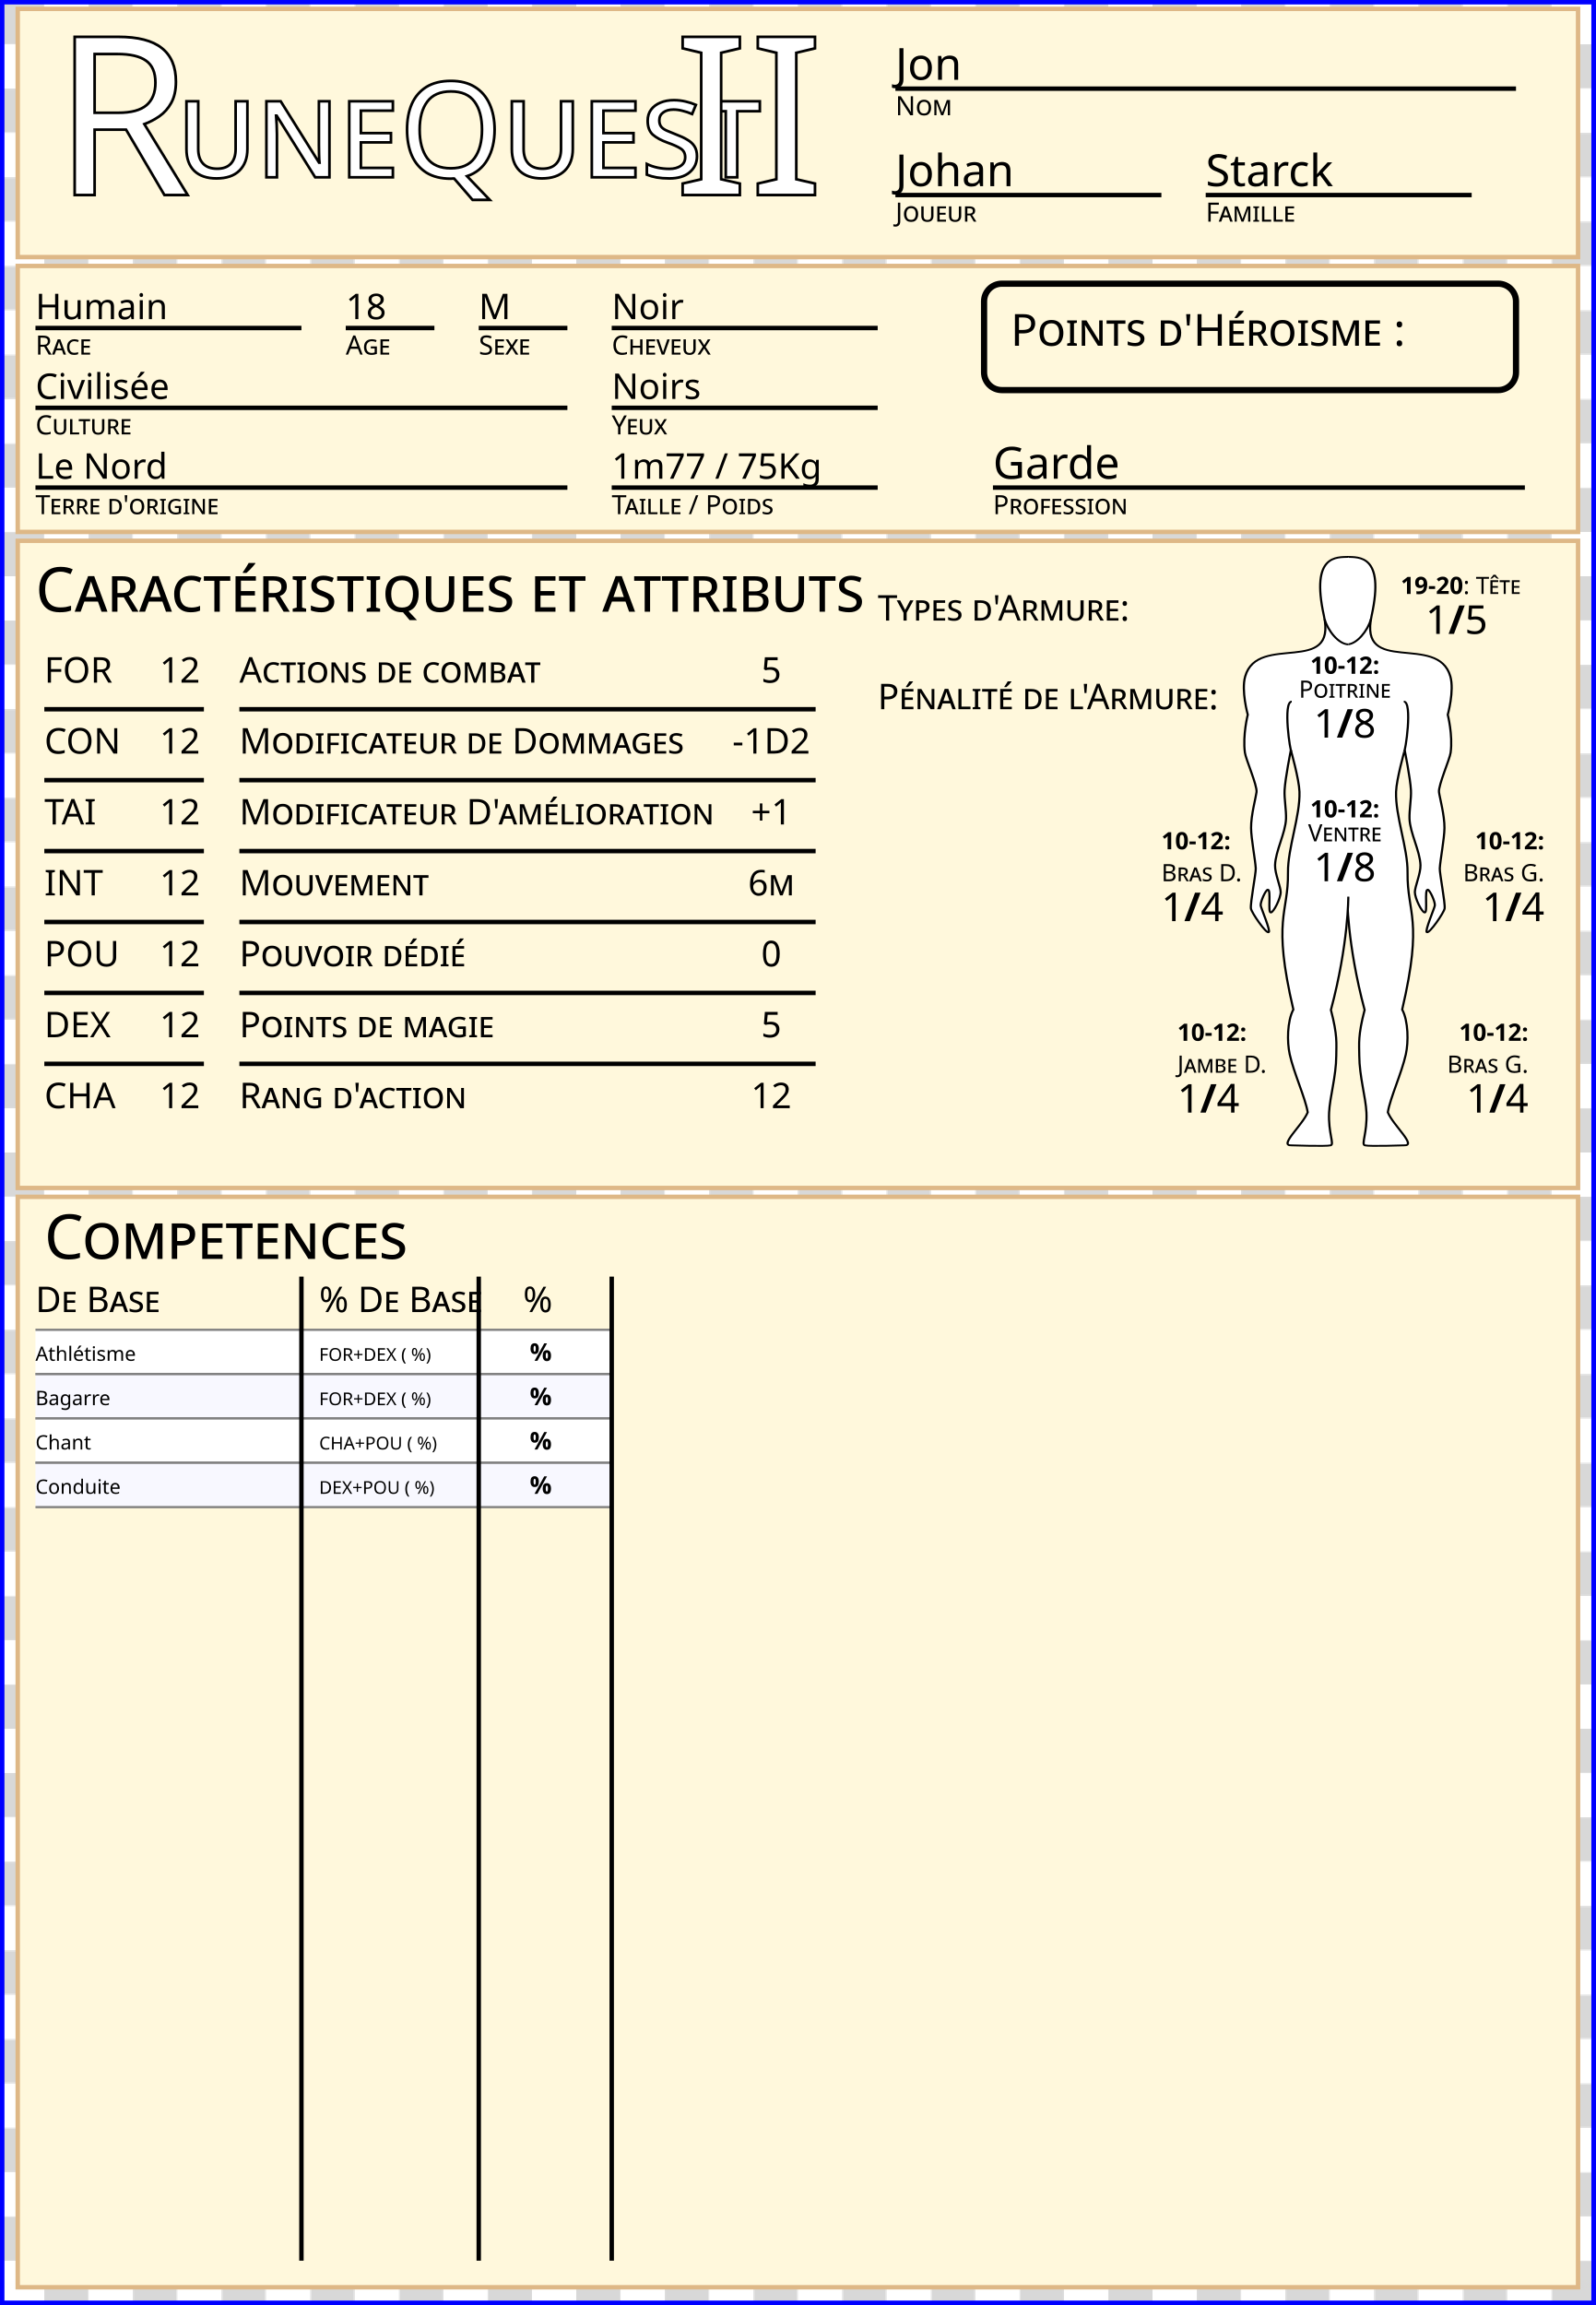
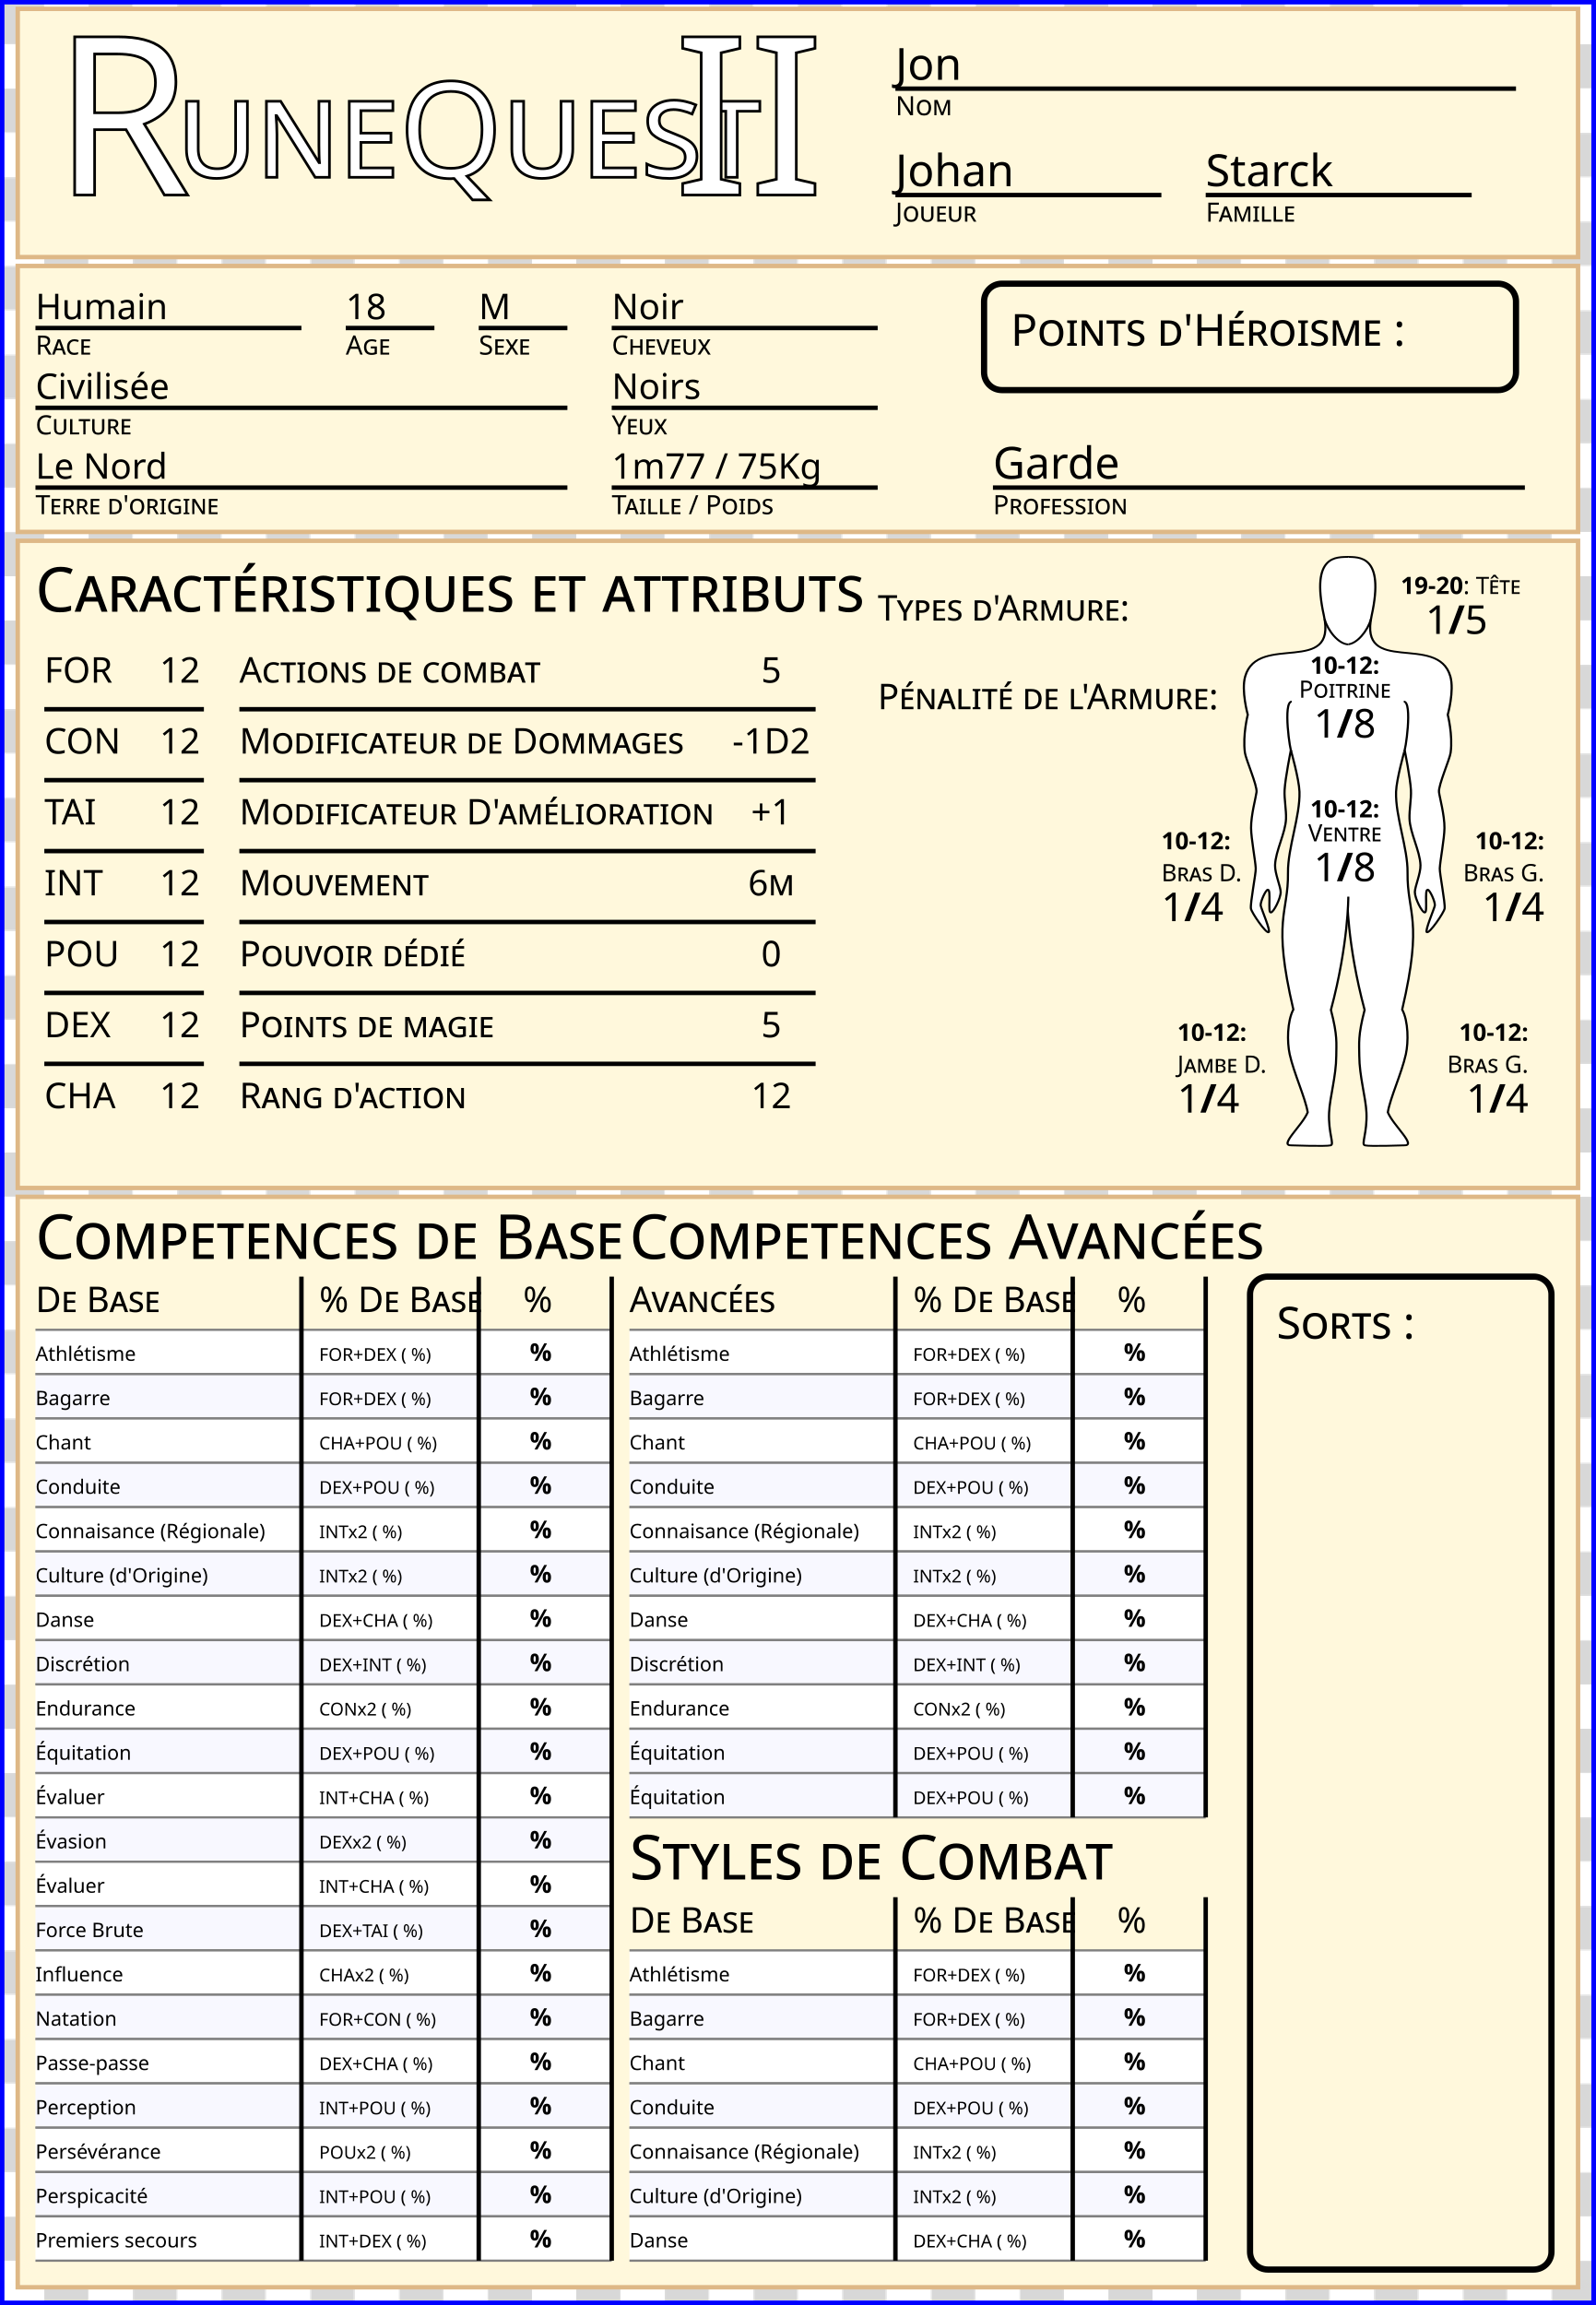
<svg xmlns="http://www.w3.org/2000/svg" xmlns:xlink="http://www.w3.org/1999/xlink" version="1.1" width="180mm" height="260mm" viewBox="0 0 180 260">
  <defs>
    <pattern id="grid" width="10" height="10" patternUnits="userSpaceOnUse">
      <rect fill="black" x="0" y="0" width="5" height="5" opacity="0.1" />
      <rect fill="white" x="5" y="0" width="5" height="5" />
      <rect fill="black" x="5" y="5" width="5" height="5" opacity="0.1" />
      <rect fill="white" x="0" y="5" width="5" height="5" />
    </pattern>
  </defs>
  <g font-family="Fondamento" text-anchor="left">
    <path stroke="blue" fill="url(#grid)" d="M 0 0 180 0 180 260 0 260 0 0" />
    <svg x="1" y="0" version="1.1" width="178" height="34" viewBox="0 0 178 34" preserveAspectRatio="xMaxYMax meet">
      <g font-family="Fondamento" text-anchor="left">
        <rect x="1" y="1" width="176" height="28" fill="CornSilk" stroke="BurlyWood" stroke-width="0.5" />
        <g id="Logo" stroke="black" fill="white" font-weight="" stroke-width="0.3" font-variant="small-caps" lengthAdjust="spacingAndGlyphs">
          <text x="5" y="22" font-size="25" textLength="13">R</text>
          <text x="19" y="20" font-size="15" textLength="57">uneQuest</text>
          <text x="75" y="22" font-size="25" textLength="13">II</text>
        </g>
        <g id="pj_head_name">
          <text x="100" y="10" font-size="5">
            <tspan dy="-1">Jon</tspan>
          </text>
          <path stroke="black" stroke-width="0.5" d="M 100 10 h 70" />
          <text x="100" y="10" font-size="3" font-variant="small-caps">
            <tspan dy="3">Nom</tspan>
          </text>
        </g>
        <g id="pj_head_player">
          <text x="100" y="22" font-size="5">
            <tspan dy="-1">Johan</tspan>
          </text>
          <path stroke="black" stroke-width="0.5" d="M 100 22 h 30" />
          <text x="100" y="22" font-size="3" font-variant="small-caps">
            <tspan dy="3">Joueur</tspan>
          </text>
        </g>
        <g id="pj_head_family">
          <text x="135" y="22" font-size="5">
            <tspan dy="-1">Starck</tspan>
          </text>
          <path stroke="black" stroke-width="0.5" d="M 135 22 h 30" />
          <text x="135" y="22" font-size="3" font-variant="small-caps">
            <tspan dy="3">Famille</tspan>
          </text>
        </g>
      </g>
    </svg>
    <svg x="1" y="29" version="1.1" width="178" height="50" viewBox="0 0 178 50" preserveAspectRatio="xMaxYMax meet">
      <g font-family="Fondamento" text-anchor="left">
        <rect x="1" y="1" width="176" height="30" fill="CornSilk" stroke="BurlyWood" stroke-width="0.5" />
        <g id="pj_head" transform="translate(3,3)">
          <g id="pj_head_race">
            <text x="0" y="5" font-size="4">
              <tspan dy="-1">Humain</tspan>
            </text>
            <path stroke="black" stroke-width="0.5" d="M 0 5 h 30" />
            <text x="0" y="5" font-size="3" font-variant="small-caps">
              <tspan dy="3">Race</tspan>
            </text>
          </g>
          <g id="pj_head_age">
            <text x="35" y="5" font-size="4">
              <tspan dy="-1">18</tspan>
            </text>
            <path stroke="black" stroke-width="0.5" d="M 35 5 h 10" />
            <text x="35" y="5" font-size="3" font-variant="small-caps">
              <tspan dy="3">Age</tspan>
            </text>
          </g>
          <g id="pj_head_sex">
            <text x="50" y="5" font-size="4">
              <tspan dy="-1">M</tspan>
            </text>
            <path stroke="black" stroke-width="0.5" d="M 50 5 h 10" />
            <text x="50" y="5" font-size="3" font-variant="small-caps">
              <tspan dy="3">Sexe</tspan>
            </text>
          </g>
          <g id="pj_head_culture">
            <text x="0" y="14" font-size="4">
              <tspan dy="-1">Civilisée</tspan>
            </text>
            <path stroke="black" stroke-width="0.5" d="M 0 14 h 60" />
            <text x="0" y="14" font-size="3" font-variant="small-caps">
              <tspan dy="3">Culture</tspan>
            </text>
          </g>
          <g id="pj_head_origin">
            <text x="0" y="23" font-size="4">
              <tspan dy="-1">Le Nord</tspan>
            </text>
            <path stroke="black" stroke-width="0.5" d="M 0 23 h 60" />
            <text x="0" y="23" font-size="3" font-variant="small-caps">
              <tspan dy="3">Terre d'origine</tspan>
            </text>
          </g>
          <g id="pj_head_hair">
            <text x="65" y="5" font-size="4">
              <tspan dy="-1">Noir</tspan>
            </text>
            <path stroke="black" stroke-width="0.5" d="M 65 5 h 30" />
            <text x="65" y="5" font-size="3" font-variant="small-caps">
              <tspan dy="3">Cheveux</tspan>
            </text>
          </g>
          <g id="pj_head_eyes">
            <text x="65" y="14" font-size="4">
              <tspan dy="-1">Noirs</tspan>
            </text>
            <path stroke="black" stroke-width="0.5" d="M 65 14 h 30" />
            <text x="65" y="14" font-size="3" font-variant="small-caps">
              <tspan dy="3">Yeux</tspan>
            </text>
          </g>
          <g id="pj_head_weight">
            <text x="65" y="23" font-size="4">
              <tspan dy="-1">1m77 / 75Kg</tspan>
            </text>
            <path stroke="black" stroke-width="0.5" d="M 65 23 h 30" />
            <text x="65" y="23" font-size="3" font-variant="small-caps">
              <tspan dy="3">Taille / Poids</tspan>
            </text>
          </g>
          <g id="pj_head_job">
            <text x="108" y="23" font-size="5">
              <tspan dy="-1">Garde</tspan>
            </text>
            <path stroke="black" stroke-width="0.5" d="M 108 23 h 60" />
            <text x="108" y="23" font-size="3" font-variant="small-caps">
              <tspan dy="3">Profession</tspan>
            </text>
          </g>
        </g>
        <rect x="110" y="3" width="60" rx="2" ry="2" height="12" fill="none" stroke="Black" stroke-width="0.7" />
        <text x="113" y="10" font-size="5" font-variant="small-caps">Points d'Héroisme : </text>
      </g>
    </svg>
    <svg x="1" y="60" version="1.1" width="178" height="75" viewBox="0 0 178 75" preserveAspectRatio="xMaxYMax meet">
      <g font-family="Fondamento" text-anchor="left">
        <rect x="1" y="1" width="176" height="73" fill="CornSilk" stroke="BurlyWood" stroke-width="0.5" />
        <g id="pj_stats_title" transform="translate(3,9)">
          <text x="0" y="0" font-size="7" font-variant="small-caps">Caractéristiques et attributs</text>
        </g>
        <g id="pj_stats" font-size="4" font-weight="bol" transform="translate(4,10)" display="non">
          <g id="pj_stats_for">
            <path stroke="black" stroke-width="0.5" d="M 0 10 h 18" />
            <text x="0" y="10">
              <tspan dy="-3">FOR</tspan>
            </text>
            <text x="13" y="10">
              <tspan dy="-3">12</tspan>
            </text>
          </g>
          <g id="pj_stats_con">
            <path stroke="black" stroke-width="0.5" d="M 0 18 h 18" />
            <text x="0" y="18">
              <tspan dy="-3">CON</tspan>
            </text>
            <text x="13" y="18">
              <tspan dy="-3">12</tspan>
            </text>
          </g>
          <g id="pj_stats_tai">
            <path stroke="black" stroke-width="0.5" d="M 0 26 h 18" />
            <text x="0" y="26">
              <tspan dy="-3">TAI</tspan>
            </text>
            <text x="13" y="26">
              <tspan dy="-3">12</tspan>
            </text>
          </g>
          <g id="pj_stats_int">
            <path stroke="black" stroke-width="0.5" d="M 0 34 h 18" />
            <text x="0" y="34">
              <tspan dy="-3">INT</tspan>
            </text>
            <text x="13" y="34">
              <tspan dy="-3">12</tspan>
            </text>
          </g>
          <g id="pj_stats_pou">
            <path stroke="black" stroke-width="0.5" d="M 0 42 h 18" />
            <text x="0" y="42">
              <tspan dy="-3">POU</tspan>
            </text>
            <text x="13" y="42">
              <tspan dy="-3">12</tspan>
            </text>
          </g>
          <g id="pj_stats_dex">
            <path stroke="black" stroke-width="0.5" d="M 0 50 h 18" />
            <text x="0" y="50">
              <tspan dy="-3">DEX</tspan>
            </text>
            <text x="13" y="50">
              <tspan dy="-3">12</tspan>
            </text>
          </g>
          <g id="pj_stats_cha">
            <text x="0" y="58">
              <tspan dy="-3">CHA</tspan>
            </text>
            <text x="13" y="58">
              <tspan dy="-3">12</tspan>
            </text>
          </g>
        </g>
        <g id="pj_attr" transform="translate(26,10)" font-size="4" font-variant="small-caps" font-weight="bol" lengthAdjust="spacingAndGlyphs">
          <g id="pj_attr_ac">
            <path stroke="black" stroke-width="0.5" d="M 0 10 h 65" />
            <text x="0" y="10">
              <tspan dy="-3">Actions de combat</tspan>
            </text>
            <text x="60" y="10" text-anchor="middle">
              <tspan dy="-3">5</tspan>
            </text>
          </g>
          <g id="pj_attr_md">
            <path stroke="black" stroke-width="0.5" d="M 0 18 h 65" />
            <text x="0" y="18">
              <tspan font-size="4" textLengt="50" dy="-3">Modificateur de Dommages</tspan>
            </text>
            <text x="60" y="18" text-anchor="middle">
              <tspan dy="-3">-1D2</tspan>
            </text>
          </g>
          <g id="pj_attr_ma">
            <path stroke="black" stroke-width="0.5" d="M 0 26 h 65" />
            <text x="0" y="26">
              <tspan font-size="4" textLengt="50" dy="-3">Modificateur D'amélioration</tspan>
            </text>
            <text x="60" y="26" text-anchor="middle">
              <tspan dy="-3">+1</tspan>
            </text>
          </g>
          <g id="pj_attr_mv">
            <path stroke="black" stroke-width="0.5" d="M 0 34 h 65" />
            <text x="0" y="34">
              <tspan dy="-3">Mouvement</tspan>
            </text>
            <text x="60" y="34" text-anchor="middle">
              <tspan dy="-3">6m</tspan>
            </text>
          </g>
          <g id="pj_attr_pd">
            <path stroke="black" stroke-width="0.5" d="M 0 42 h 65" />
            <text x="0" y="42">
              <tspan dy="-3">Pouvoir dédié</tspan>
            </text>
            <text x="60" y="42" text-anchor="middle">
              <tspan dy="-3">0</tspan>
            </text>
          </g>
          <g id="pj_attr_pm">
            <path stroke="black" stroke-width="0.5" d="M 0 50 h 65" />
            <text x="0" y="50">
              <tspan dy="-3">Points de magie</tspan>
            </text>
            <text x="60" y="50" text-anchor="middle">
              <tspan dy="-3">5</tspan>
            </text>
          </g>
          <g id="pj_attr_ra">
            <text x="0" y="58">
              <tspan dy="-3">Rang d'action</tspan>
            </text>
            <text x="60" y="58" text-anchor="middle">
              <tspan dy="-3">12</tspan>
            </text>
          </g>
        </g>
        <g id="man" transform="translate(121,-2) scale(0.9, 0.9)">
          <g transform="translate(15, 5) scale(0.135,0.115)" id="layer2" style="display:inline">
            <g transform="translate(387.5,-8.96408)" id="g3260">
              <g id="g3250" fill="white" stroke-width="2" style="stroke:#000000;stroke-linejoin:miter;stroke-opacity:1">
                <path d="m -252,12 0,0 c 10.361,0.545 35.199,-2.966 22.667,64 -12.436,66.454 61.42,18.443 73.06,66.258 3.832,15.74 -2.393,41.742 -2.393,41.742 0,0 4.816,21.994 2.667,41.333 -0.79,7.111 -11.511,35.655 -10.815,42.963 0.518,5.433 5.222,25.252 5.086,39.259 -0.114,11.709 -3.971,35.131 -4.353,44.022 -0.224,5.221 5.19,37.63 4.501,43.632 -0.501,4.364 -14.194,27.756 -16.543,25.877 -1.975,-1.58 7.062,-25.926 7.457,-29.086 0.49,-3.92 -4.747,-17.43 -6.667,-17.333 -3.204,0.138 0.239,24.966 -2.667,24.966 -2.543,0 -9.214,-15.398 -9.214,-22.299 0,-5.812 5.467,-20.399 5.214,-29.333 -0.442,-15.614 -9.713,-35.053 -10.184,-50.667 -0.282,-9.334 1.755,-21.722 1.338,-31.03 -0.591,-13.194 -5.821,-43.637 -5.821,-43.637 0,0 -7.627,31.528 -8,45.333 -0.719,26.584 10.95,61.408 10.667,88 -0.481,45.252 14.816,49.741 -4.982,149.333 5.783,12.722 5.903,35.375 3.398,48.726 -3.879,20.674 -14.552,47.612 -16.731,63.274 5.085,14.529 27.389,36.726 15.039,36 0,0 -32.063,1.338 -36.372,0 -3.558,-1.105 2.322,-13.603 1.498,-35.59 -0.621,-16.578 -6.577,-39.673 -6.666,-61.97 -0.051,-13.559 -1.313,-21.729 4.954,-50.003 C -252.248,433.722 -252,382.356 -252,382.356" id="path2470" />
                <path d="m -199.485,225.322 c 1.512,0 8.394,-55.594 0,-55.594" id="path2474" stroke-linecap="butt" />
                <path d="m -252.025,107.391 c 9.031,-0.169 19.152,-15.081 22.047,-27.588" id="path3258" />
              </g>
              <use transform="matrix(-1,0,0,1,-503,0)" id="use3256" x="0" y="0" width="270" height="648" xlink:href="#g3250" />
            </g>
          </g>
          <g id="man_head" font-size="3" font-variant="small-caps">
            <text x="40" y="10">
              <tspan font-weight="bold">19-20</tspan>: Tête</text>
            <text x="47" y="15" text-anchor="middle" font-size="5">1<tspan font-weight="bold"> / </tspan>5</text>
          </g>
          <g id="man_torso" text-anchor="middle" font-size="3" font-variant="small-caps">
            <text x="33" y="20">
              <tspan font-weight="bold">10-12:</tspan>
            </text>
            <text x="33" y="23">Poitrine</text>
            <text x="33" y="28" font-size="5">1<tspan font-weight="bold"> / </tspan>8</text>
          </g>
          <g id="man_bide" text-anchor="middle" font-size="3" font-variant="small-caps">
            <text x="33" y="38">
              <tspan font-weight="bold">10-12:</tspan>
            </text>
            <text x="33" y="41">Ventre</text>
            <text x="33" y="46" font-size="5">1<tspan font-weight="bold"> / </tspan>8</text>
          </g>
          <g id="man_ra" font-size="3" font-variant="small-caps">
            <text x="10" y="42">
              <tspan font-weight="bold">10-12:</tspan>
            </text>
            <text x="10" y="46">Bras D.</text>
            <text x="10" y="51" font-size="5">1<tspan font-weight="bold"> / </tspan>4</text>
          </g>
          <g id="man_la" text-anchor="end" font-size="3" font-variant="small-caps">
            <text x="58" y="42">
              <tspan font-weight="bold">10-12:</tspan>
            </text>
            <text x="58" y="46">Bras G.</text>
            <text x="58" y="51" font-size="5">1<tspan font-weight="bold"> / </tspan>4</text>
          </g>
          <g id="man_rf" font-size="3" font-variant="small-caps">
            <text x="12" y="66">
              <tspan font-weight="bold">10-12:</tspan>
            </text>
            <text x="12" y="70">Jambe D.</text>
            <text x="12" y="75" font-size="5">1<tspan font-weight="bold"> / </tspan>4</text>
          </g>
          <g id="man_lf" text-anchor="end" font-size="3" font-variant="small-caps">
            <text x="56" y="66">
              <tspan font-weight="bold">10-12:</tspan>
            </text>
            <text x="56" y="70">Bras G.</text>
            <text x="56" y="75" font-size="5">1<tspan font-weight="bold"> / </tspan>4</text>
          </g>
        </g>
        <g id="shield" transform="translate(98, 0)" font-size="4" font-variant="small-caps">
          <text x="0" y="10">Types d'Armure:</text>
          <text x="0" y="20">Pénalité de l'Armure:</text>
        </g>
      </g>
    </svg>
    <svg x="1" y="134" version="1.1" width="178" height="125" viewBox="0 0 178 125" preserveAspectRatio="xMaxYMax meet">
      <g font-family="Fondamento" text-anchor="left">
        <rect x="1" y="1" width="176" height="123" fill="CornSilk" stroke="BurlyWood" stroke-width="0.5" />
-         <g id="pj_comp_title" transform="translate(4,8)">
-           <text x="0" y="0" font-size="7" font-variant="small-caps">Competences</text>
-         </g>
        <g id="pj_comp" font-size="3" transform="translate(3,10)" display="non">
+           <g id="pj_comp_title" transform="translate(0,-2)">
+             <text x="0" y="0" font-size="7" font-variant="small-caps">Competences de Base</text>
+           </g>
          <g id="pj_comp title">
            <text x="0" y="4" font-size="4" font-variant="small-caps">De Base</text>
            <text x="32" y="4" font-size="4" textLength="15" font-variant="small-caps">% De Base</text>
            <text x="55" y="4" font-size="4" font-variant="small-caps">%</text>
          </g>
          <g id="pj_comp list" transform="translate(0,6) scale(1, 1)">
            <g id="pj_comp" transform="translate(0,0)">
              <rect x="0" y="0" width="65" height="5" fill="white" stroke="none" />
              <text x="0" y="0" font-size="2.25">
                <tspan dy="3.5">
                    Athlétisme
                    </tspan>
              </text>
              <text x="32" y="0" font-size="2">
                <tspan dy="3.5">
                    FOR+DEX (    %)
                    </tspan>
              </text>
              <text x="57" y="0" text-anchor="middle" font-weight="bold" font-size="2.75">
                <tspan dy="3.5">
                    %
                    </tspan>
              </text>
              <path stroke="grey" stroke-width="0.25" d="M 0 0 h 65" />
              <path stroke="grey" stroke-width="0.25" d="M 0 5 h 65" />
            </g>
-             <g id="pj_comp" transform="translate(0,5)">
+             <g transform="translate(0,5)">
              <rect x="0" y="0" width="65" height="5" fill="ghostwhite" stroke="none" />
              <text x="0" y="0" font-size="2.25">
                <tspan dy="3.5">
                    Bagarre
                    </tspan>
              </text>
              <text x="32" y="0" font-size="2">
                <tspan dy="3.5">
                    FOR+DEX (    %)
                    </tspan>
              </text>
              <text x="57" y="0" text-anchor="middle" font-weight="bold" font-size="2.75">
                <tspan dy="3.5">
                    %
                    </tspan>
              </text>
              <path stroke="grey" stroke-width="0.25" d="M 0 0 h 65" />
              <path stroke="grey" stroke-width="0.25" d="M 0 5 h 65" />
            </g>
-             <g id="pj_comp" transform="translate(0,10)">
+             <g transform="translate(0,10)">
              <rect x="0" y="0" width="65" height="5" fill="white" stroke="none" />
              <text x="0" y="0" font-size="2.25">
                <tspan dy="3.5">
                    Chant
                    </tspan>
              </text>
              <text x="32" y="0" font-size="2">
                <tspan dy="3.5">
                    CHA+POU (    %)
                    </tspan>
              </text>
              <text x="57" y="0" text-anchor="middle" font-weight="bold" font-size="2.75">
                <tspan dy="3.5">
                    %
                    </tspan>
              </text>
              <path stroke="grey" stroke-width="0.25" d="M 0 0 h 65" />
              <path stroke="grey" stroke-width="0.25" d="M 0 5 h 65" />
            </g>
-             <g id="pj_comp" transform="translate(0,15)">
+             <g transform="translate(0,15)">
              <rect x="0" y="0" width="65" height="5" fill="ghostwhite" stroke="none" />
              <text x="0" y="0" font-size="2.25">
                <tspan dy="3.5">
                    Conduite
                    </tspan>
              </text>
              <text x="32" y="0" font-size="2">
                <tspan dy="3.5">
                    DEX+POU (    %)
+                     </tspan>
+               </text>
+               <text x="57" y="0" text-anchor="middle" font-weight="bold" font-size="2.75">
+                 <tspan dy="3.5">
+                     %
+                     </tspan>
+               </text>
+               <path stroke="grey" stroke-width="0.25" d="M 0 0 h 65" />
+               <path stroke="grey" stroke-width="0.25" d="M 0 5 h 65" />
+             </g>
+             <g transform="translate(0,20)">
+               <rect x="0" y="0" width="65" height="5" fill="white" stroke="none" />
+               <text x="0" y="0" font-size="2.25">
+                 <tspan dy="3.5">
+                     Connaisance (Régionale)
+                     </tspan>
+               </text>
+               <text x="32" y="0" font-size="2">
+                 <tspan dy="3.5">
+                     INTx2 (    %)
+                     </tspan>
+               </text>
+               <text x="57" y="0" text-anchor="middle" font-weight="bold" font-size="2.75">
+                 <tspan dy="3.5">
+                     %
+                     </tspan>
+               </text>
+               <path stroke="grey" stroke-width="0.25" d="M 0 0 h 65" />
+               <path stroke="grey" stroke-width="0.25" d="M 0 5 h 65" />
+             </g>
+             <g transform="translate(0,25)">
+               <rect x="0" y="0" width="65" height="5" fill="ghostwhite" stroke="none" />
+               <text x="0" y="0" font-size="2.25">
+                 <tspan dy="3.5">
+                     Culture (d'Origine)
+                     </tspan>
+               </text>
+               <text x="32" y="0" font-size="2">
+                 <tspan dy="3.5">
+                     INTx2 (    %)
+                     </tspan>
+               </text>
+               <text x="57" y="0" text-anchor="middle" font-weight="bold" font-size="2.75">
+                 <tspan dy="3.5">
+                     %
+                     </tspan>
+               </text>
+               <path stroke="grey" stroke-width="0.25" d="M 0 0 h 65" />
+               <path stroke="grey" stroke-width="0.25" d="M 0 5 h 65" />
+             </g>
+             <g transform="translate(0,30)">
+               <rect x="0" y="0" width="65" height="5" fill="white" stroke="none" />
+               <text x="0" y="0" font-size="2.25">
+                 <tspan dy="3.5">
+                     Danse
+                     </tspan>
+               </text>
+               <text x="32" y="0" font-size="2">
+                 <tspan dy="3.5">
+                     DEX+CHA (    %)
+                     </tspan>
+               </text>
+               <text x="57" y="0" text-anchor="middle" font-weight="bold" font-size="2.75">
+                 <tspan dy="3.5">
+                     %
+                     </tspan>
+               </text>
+               <path stroke="grey" stroke-width="0.25" d="M 0 0 h 65" />
+               <path stroke="grey" stroke-width="0.25" d="M 0 5 h 65" />
+             </g>
+             <g transform="translate(0,35)">
+               <rect x="0" y="0" width="65" height="5" fill="ghostwhite" stroke="none" />
+               <text x="0" y="0" font-size="2.25">
+                 <tspan dy="3.5">
+                     Discrétion
+                     </tspan>
+               </text>
+               <text x="32" y="0" font-size="2">
+                 <tspan dy="3.5">
+                     DEX+INT (    %)
+                     </tspan>
+               </text>
+               <text x="57" y="0" text-anchor="middle" font-weight="bold" font-size="2.75">
+                 <tspan dy="3.5">
+                     %
+                     </tspan>
+               </text>
+               <path stroke="grey" stroke-width="0.25" d="M 0 0 h 65" />
+               <path stroke="grey" stroke-width="0.25" d="M 0 5 h 65" />
+             </g>
+             <g transform="translate(0,40)">
+               <rect x="0" y="0" width="65" height="5" fill="white" stroke="none" />
+               <text x="0" y="0" font-size="2.25">
+                 <tspan dy="3.5">
+                     Endurance
+                     </tspan>
+               </text>
+               <text x="32" y="0" font-size="2">
+                 <tspan dy="3.5">
+                     CONx2 (    %)
+                     </tspan>
+               </text>
+               <text x="57" y="0" text-anchor="middle" font-weight="bold" font-size="2.75">
+                 <tspan dy="3.5">
+                     %
+                     </tspan>
+               </text>
+               <path stroke="grey" stroke-width="0.25" d="M 0 0 h 65" />
+               <path stroke="grey" stroke-width="0.25" d="M 0 5 h 65" />
+             </g>
+             <g transform="translate(0,45)">
+               <rect x="0" y="0" width="65" height="5" fill="ghostwhite" stroke="none" />
+               <text x="0" y="0" font-size="2.25">
+                 <tspan dy="3.5">
+                     Équitation
+                     </tspan>
+               </text>
+               <text x="32" y="0" font-size="2">
+                 <tspan dy="3.5">
+                     DEX+POU (    %)
+                     </tspan>
+               </text>
+               <text x="57" y="0" text-anchor="middle" font-weight="bold" font-size="2.75">
+                 <tspan dy="3.5">
+                     %
+                     </tspan>
+               </text>
+               <path stroke="grey" stroke-width="0.25" d="M 0 0 h 65" />
+               <path stroke="grey" stroke-width="0.25" d="M 0 5 h 65" />
+             </g>
+             <g transform="translate(0,50)">
+               <rect x="0" y="0" width="65" height="5" fill="white" stroke="none" />
+               <text x="0" y="0" font-size="2.25">
+                 <tspan dy="3.5">
+                     Évaluer
+                     </tspan>
+               </text>
+               <text x="32" y="0" font-size="2">
+                 <tspan dy="3.5">
+                     INT+CHA (    %)
+                     </tspan>
+               </text>
+               <text x="57" y="0" text-anchor="middle" font-weight="bold" font-size="2.75">
+                 <tspan dy="3.5">
+                     %
+                     </tspan>
+               </text>
+               <path stroke="grey" stroke-width="0.25" d="M 0 0 h 65" />
+               <path stroke="grey" stroke-width="0.25" d="M 0 5 h 65" />
+             </g>
+             <g transform="translate(0,55)">
+               <rect x="0" y="0" width="65" height="5" fill="ghostwhite" stroke="none" />
+               <text x="0" y="0" font-size="2.25">
+                 <tspan dy="3.5">
+                     Évasion
+                     </tspan>
+               </text>
+               <text x="32" y="0" font-size="2">
+                 <tspan dy="3.5">
+                     DEXx2 (    %)
+                     </tspan>
+               </text>
+               <text x="57" y="0" text-anchor="middle" font-weight="bold" font-size="2.75">
+                 <tspan dy="3.5">
+                     %
+                     </tspan>
+               </text>
+               <path stroke="grey" stroke-width="0.25" d="M 0 0 h 65" />
+               <path stroke="grey" stroke-width="0.25" d="M 0 5 h 65" />
+             </g>
+             <g transform="translate(0,60)">
+               <rect x="0" y="0" width="65" height="5" fill="white" stroke="none" />
+               <text x="0" y="0" font-size="2.25">
+                 <tspan dy="3.5">
+                     Évaluer
+                     </tspan>
+               </text>
+               <text x="32" y="0" font-size="2">
+                 <tspan dy="3.5">
+                     INT+CHA (    %)
+                     </tspan>
+               </text>
+               <text x="57" y="0" text-anchor="middle" font-weight="bold" font-size="2.75">
+                 <tspan dy="3.5">
+                     %
+                     </tspan>
+               </text>
+               <path stroke="grey" stroke-width="0.25" d="M 0 0 h 65" />
+               <path stroke="grey" stroke-width="0.25" d="M 0 5 h 65" />
+             </g>
+             <g transform="translate(0,65)">
+               <rect x="0" y="0" width="65" height="5" fill="ghostwhite" stroke="none" />
+               <text x="0" y="0" font-size="2.25">
+                 <tspan dy="3.5">
+                     Force Brute
+                     </tspan>
+               </text>
+               <text x="32" y="0" font-size="2">
+                 <tspan dy="3.5">
+                     DEX+TAI (    %)
+                     </tspan>
+               </text>
+               <text x="57" y="0" text-anchor="middle" font-weight="bold" font-size="2.75">
+                 <tspan dy="3.5">
+                     %
+                     </tspan>
+               </text>
+               <path stroke="grey" stroke-width="0.25" d="M 0 0 h 65" />
+               <path stroke="grey" stroke-width="0.25" d="M 0 5 h 65" />
+             </g>
+             <g transform="translate(0,70)">
+               <rect x="0" y="0" width="65" height="5" fill="white" stroke="none" />
+               <text x="0" y="0" font-size="2.25">
+                 <tspan dy="3.5">
+                     Influence
+                     </tspan>
+               </text>
+               <text x="32" y="0" font-size="2">
+                 <tspan dy="3.5">
+                     CHAx2 (    %)
+                     </tspan>
+               </text>
+               <text x="57" y="0" text-anchor="middle" font-weight="bold" font-size="2.75">
+                 <tspan dy="3.5">
+                     %
+                     </tspan>
+               </text>
+               <path stroke="grey" stroke-width="0.25" d="M 0 0 h 65" />
+               <path stroke="grey" stroke-width="0.25" d="M 0 5 h 65" />
+             </g>
+             <g transform="translate(0,75)">
+               <rect x="0" y="0" width="65" height="5" fill="ghostwhite" stroke="none" />
+               <text x="0" y="0" font-size="2.25">
+                 <tspan dy="3.5">
+                     Natation
+                     </tspan>
+               </text>
+               <text x="32" y="0" font-size="2">
+                 <tspan dy="3.5">
+                     FOR+CON (    %)
+                     </tspan>
+               </text>
+               <text x="57" y="0" text-anchor="middle" font-weight="bold" font-size="2.75">
+                 <tspan dy="3.5">
+                     %
+                     </tspan>
+               </text>
+               <path stroke="grey" stroke-width="0.25" d="M 0 0 h 65" />
+               <path stroke="grey" stroke-width="0.25" d="M 0 5 h 65" />
+             </g>
+             <g transform="translate(0,80)">
+               <rect x="0" y="0" width="65" height="5" fill="white" stroke="none" />
+               <text x="0" y="0" font-size="2.25">
+                 <tspan dy="3.5">
+                     Passe-passe
+                     </tspan>
+               </text>
+               <text x="32" y="0" font-size="2">
+                 <tspan dy="3.5">
+                     DEX+CHA (    %)
+                     </tspan>
+               </text>
+               <text x="57" y="0" text-anchor="middle" font-weight="bold" font-size="2.75">
+                 <tspan dy="3.5">
+                     %
+                     </tspan>
+               </text>
+               <path stroke="grey" stroke-width="0.25" d="M 0 0 h 65" />
+               <path stroke="grey" stroke-width="0.25" d="M 0 5 h 65" />
+             </g>
+             <g transform="translate(0,85)">
+               <rect x="0" y="0" width="65" height="5" fill="ghostwhite" stroke="none" />
+               <text x="0" y="0" font-size="2.25">
+                 <tspan dy="3.5">
+                     Perception
+                     </tspan>
+               </text>
+               <text x="32" y="0" font-size="2">
+                 <tspan dy="3.5">
+                     INT+POU (    %)
+                     </tspan>
+               </text>
+               <text x="57" y="0" text-anchor="middle" font-weight="bold" font-size="2.75">
+                 <tspan dy="3.5">
+                     %
+                     </tspan>
+               </text>
+               <path stroke="grey" stroke-width="0.25" d="M 0 0 h 65" />
+               <path stroke="grey" stroke-width="0.25" d="M 0 5 h 65" />
+             </g>
+             <g transform="translate(0,90)">
+               <rect x="0" y="0" width="65" height="5" fill="white" stroke="none" />
+               <text x="0" y="0" font-size="2.25">
+                 <tspan dy="3.5">
+                     Persévérance
+                     </tspan>
+               </text>
+               <text x="32" y="0" font-size="2">
+                 <tspan dy="3.5">
+                     POUx2 (    %)
+                     </tspan>
+               </text>
+               <text x="57" y="0" text-anchor="middle" font-weight="bold" font-size="2.75">
+                 <tspan dy="3.5">
+                     %
+                     </tspan>
+               </text>
+               <path stroke="grey" stroke-width="0.25" d="M 0 0 h 65" />
+               <path stroke="grey" stroke-width="0.25" d="M 0 5 h 65" />
+             </g>
+             <g transform="translate(0,95)">
+               <rect x="0" y="0" width="65" height="5" fill="ghostwhite" stroke="none" />
+               <text x="0" y="0" font-size="2.25">
+                 <tspan dy="3.5">
+                     Perspicacité
+                     </tspan>
+               </text>
+               <text x="32" y="0" font-size="2">
+                 <tspan dy="3.5">
+                     INT+POU (    %)
+                     </tspan>
+               </text>
+               <text x="57" y="0" text-anchor="middle" font-weight="bold" font-size="2.75">
+                 <tspan dy="3.5">
+                     %
+                     </tspan>
+               </text>
+               <path stroke="grey" stroke-width="0.25" d="M 0 0 h 65" />
+               <path stroke="grey" stroke-width="0.25" d="M 0 5 h 65" />
+             </g>
+             <g transform="translate(0,100)">
+               <rect x="0" y="0" width="65" height="5" fill="white" stroke="none" />
+               <text x="0" y="0" font-size="2.25">
+                 <tspan dy="3.5">
+                     Premiers secours
+                     </tspan>
+               </text>
+               <text x="32" y="0" font-size="2">
+                 <tspan dy="3.5">
+                     INT+DEX (    %)
                    </tspan>
              </text>
              <text x="57" y="0" text-anchor="middle" font-weight="bold" font-size="2.75">
                <tspan dy="3.5">
                    %
                    </tspan>
              </text>
              <path stroke="grey" stroke-width="0.25" d="M 0 0 h 65" />
              <path stroke="grey" stroke-width="0.25" d="M 0 5 h 65" />
            </g>
          </g>
          <path stroke="black" stroke-width="0.5" d="M 30 0 v 111" />
          <path stroke="black" stroke-width="0.5" d="M 50 0 v 111" />
          <path stroke="black" stroke-width="0.5" d="M 65 0 v 111" />
+         </g>
+         <g id="pj_compadv" font-size="3" transform="translate(70,10)" display="non">
+           <g id="pj_comp_title" transform="translate(0,-2)">
+             <text x="0" y="0" font-size="7" font-variant="small-caps">Competences Avancées</text>
+           </g>
+           <g id="pj_comp title">
+             <text x="0" y="4" font-size="4" font-variant="small-caps">Avancées</text>
+             <text x="32" y="4" font-size="4" textLength="15" font-variant="small-caps">% De Base</text>
+             <text x="55" y="4" font-size="4" font-variant="small-caps">%</text>
+           </g>
+           <g id="pj_comp list" transform="translate(0,6) scale(1, 1)">
+             <g id="pj_comp" transform="translate(0,0)">
+               <rect x="0" y="0" width="65" height="5" fill="white" stroke="none" />
+               <text x="0" y="0" font-size="2.25">
+                 <tspan dy="3.5">
+                     Athlétisme
+                     </tspan>
+               </text>
+               <text x="32" y="0" font-size="2">
+                 <tspan dy="3.5">
+                     FOR+DEX (    %)
+                     </tspan>
+               </text>
+               <text x="57" y="0" text-anchor="middle" font-weight="bold" font-size="2.75">
+                 <tspan dy="3.5">
+                     %
+                     </tspan>
+               </text>
+               <path stroke="grey" stroke-width="0.25" d="M 0 0 h 65" />
+               <path stroke="grey" stroke-width="0.25" d="M 0 5 h 65" />
+             </g>
+             <g transform="translate(0,5)">
+               <rect x="0" y="0" width="65" height="5" fill="ghostwhite" stroke="none" />
+               <text x="0" y="0" font-size="2.25">
+                 <tspan dy="3.5">
+                     Bagarre
+                     </tspan>
+               </text>
+               <text x="32" y="0" font-size="2">
+                 <tspan dy="3.5">
+                     FOR+DEX (    %)
+                     </tspan>
+               </text>
+               <text x="57" y="0" text-anchor="middle" font-weight="bold" font-size="2.75">
+                 <tspan dy="3.5">
+                     %
+                     </tspan>
+               </text>
+               <path stroke="grey" stroke-width="0.25" d="M 0 0 h 65" />
+               <path stroke="grey" stroke-width="0.25" d="M 0 5 h 65" />
+             </g>
+             <g transform="translate(0,10)">
+               <rect x="0" y="0" width="65" height="5" fill="white" stroke="none" />
+               <text x="0" y="0" font-size="2.25">
+                 <tspan dy="3.5">
+                     Chant
+                     </tspan>
+               </text>
+               <text x="32" y="0" font-size="2">
+                 <tspan dy="3.5">
+                     CHA+POU (    %)
+                     </tspan>
+               </text>
+               <text x="57" y="0" text-anchor="middle" font-weight="bold" font-size="2.75">
+                 <tspan dy="3.5">
+                     %
+                     </tspan>
+               </text>
+               <path stroke="grey" stroke-width="0.25" d="M 0 0 h 65" />
+               <path stroke="grey" stroke-width="0.25" d="M 0 5 h 65" />
+             </g>
+             <g transform="translate(0,15)">
+               <rect x="0" y="0" width="65" height="5" fill="ghostwhite" stroke="none" />
+               <text x="0" y="0" font-size="2.25">
+                 <tspan dy="3.5">
+                     Conduite
+                     </tspan>
+               </text>
+               <text x="32" y="0" font-size="2">
+                 <tspan dy="3.5">
+                     DEX+POU (    %)
+                     </tspan>
+               </text>
+               <text x="57" y="0" text-anchor="middle" font-weight="bold" font-size="2.75">
+                 <tspan dy="3.5">
+                     %
+                     </tspan>
+               </text>
+               <path stroke="grey" stroke-width="0.25" d="M 0 0 h 65" />
+               <path stroke="grey" stroke-width="0.25" d="M 0 5 h 65" />
+             </g>
+             <g transform="translate(0,20)">
+               <rect x="0" y="0" width="65" height="5" fill="white" stroke="none" />
+               <text x="0" y="0" font-size="2.25">
+                 <tspan dy="3.5">
+                     Connaisance (Régionale)
+                     </tspan>
+               </text>
+               <text x="32" y="0" font-size="2">
+                 <tspan dy="3.5">
+                     INTx2 (    %)
+                     </tspan>
+               </text>
+               <text x="57" y="0" text-anchor="middle" font-weight="bold" font-size="2.75">
+                 <tspan dy="3.5">
+                     %
+                     </tspan>
+               </text>
+               <path stroke="grey" stroke-width="0.25" d="M 0 0 h 65" />
+               <path stroke="grey" stroke-width="0.25" d="M 0 5 h 65" />
+             </g>
+             <g transform="translate(0,25)">
+               <rect x="0" y="0" width="65" height="5" fill="ghostwhite" stroke="none" />
+               <text x="0" y="0" font-size="2.25">
+                 <tspan dy="3.5">
+                     Culture (d'Origine)
+                     </tspan>
+               </text>
+               <text x="32" y="0" font-size="2">
+                 <tspan dy="3.5">
+                     INTx2 (    %)
+                     </tspan>
+               </text>
+               <text x="57" y="0" text-anchor="middle" font-weight="bold" font-size="2.75">
+                 <tspan dy="3.5">
+                     %
+                     </tspan>
+               </text>
+               <path stroke="grey" stroke-width="0.25" d="M 0 0 h 65" />
+               <path stroke="grey" stroke-width="0.25" d="M 0 5 h 65" />
+             </g>
+             <g transform="translate(0,30)">
+               <rect x="0" y="0" width="65" height="5" fill="white" stroke="none" />
+               <text x="0" y="0" font-size="2.25">
+                 <tspan dy="3.5">
+                     Danse
+                     </tspan>
+               </text>
+               <text x="32" y="0" font-size="2">
+                 <tspan dy="3.5">
+                     DEX+CHA (    %)
+                     </tspan>
+               </text>
+               <text x="57" y="0" text-anchor="middle" font-weight="bold" font-size="2.75">
+                 <tspan dy="3.5">
+                     %
+                     </tspan>
+               </text>
+               <path stroke="grey" stroke-width="0.25" d="M 0 0 h 65" />
+               <path stroke="grey" stroke-width="0.25" d="M 0 5 h 65" />
+             </g>
+             <g transform="translate(0,35)">
+               <rect x="0" y="0" width="65" height="5" fill="ghostwhite" stroke="none" />
+               <text x="0" y="0" font-size="2.25">
+                 <tspan dy="3.5">
+                     Discrétion
+                     </tspan>
+               </text>
+               <text x="32" y="0" font-size="2">
+                 <tspan dy="3.5">
+                     DEX+INT (    %)
+                     </tspan>
+               </text>
+               <text x="57" y="0" text-anchor="middle" font-weight="bold" font-size="2.75">
+                 <tspan dy="3.5">
+                     %
+                     </tspan>
+               </text>
+               <path stroke="grey" stroke-width="0.25" d="M 0 0 h 65" />
+               <path stroke="grey" stroke-width="0.25" d="M 0 5 h 65" />
+             </g>
+             <g transform="translate(0,40)">
+               <rect x="0" y="0" width="65" height="5" fill="white" stroke="none" />
+               <text x="0" y="0" font-size="2.25">
+                 <tspan dy="3.5">
+                     Endurance
+                     </tspan>
+               </text>
+               <text x="32" y="0" font-size="2">
+                 <tspan dy="3.5">
+                     CONx2 (    %)
+                     </tspan>
+               </text>
+               <text x="57" y="0" text-anchor="middle" font-weight="bold" font-size="2.75">
+                 <tspan dy="3.5">
+                     %
+                     </tspan>
+               </text>
+               <path stroke="grey" stroke-width="0.25" d="M 0 0 h 65" />
+               <path stroke="grey" stroke-width="0.25" d="M 0 5 h 65" />
+             </g>
+             <g transform="translate(0,45)">
+               <rect x="0" y="0" width="65" height="5" fill="ghostwhite" stroke="none" />
+               <text x="0" y="0" font-size="2.25">
+                 <tspan dy="3.5">
+                     Équitation
+                     </tspan>
+               </text>
+               <text x="32" y="0" font-size="2">
+                 <tspan dy="3.5">
+                     DEX+POU (    %)
+                     </tspan>
+               </text>
+               <text x="57" y="0" text-anchor="middle" font-weight="bold" font-size="2.75">
+                 <tspan dy="3.5">
+                     %
+                     </tspan>
+               </text>
+               <path stroke="grey" stroke-width="0.25" d="M 0 0 h 65" />
+               <path stroke="grey" stroke-width="0.25" d="M 0 5 h 65" />
+             </g>
+             <g transform="translate(0,50)">
+               <rect x="0" y="0" width="65" height="5" fill="ghostwhite" stroke="none" />
+               <text x="0" y="0" font-size="2.25">
+                 <tspan dy="3.5">
+                     Équitation
+                     </tspan>
+               </text>
+               <text x="32" y="0" font-size="2">
+                 <tspan dy="3.5">
+                     DEX+POU (    %)
+                     </tspan>
+               </text>
+               <text x="57" y="0" text-anchor="middle" font-weight="bold" font-size="2.75">
+                 <tspan dy="3.5">
+                     %
+                     </tspan>
+               </text>
+               <path stroke="grey" stroke-width="0.25" d="M 0 0 h 65" />
+               <path stroke="grey" stroke-width="0.25" d="M 0 5 h 65" />
+             </g>
+           </g>
+           <path stroke="black" stroke-width="0.5" d="M 30 0 v 61" />
+           <path stroke="black" stroke-width="0.5" d="M 50 0 v 61" />
+           <path stroke="black" stroke-width="0.5" d="M 65 0 v 61" />
+         </g>
+         <g id="pj_compfg" font-size="3" transform="translate(70,80)" display="non">
+           <g id="pj_comp_title" transform="translate(0,-2)">
+             <text x="0" y="0" font-size="7" font-variant="small-caps">Styles de Combat</text>
+           </g>
+           <g id="pj_comp title">
+             <text x="0" y="4" font-size="4" font-variant="small-caps">De Base</text>
+             <text x="32" y="4" font-size="4" textLength="15" font-variant="small-caps">% De Base</text>
+             <text x="55" y="4" font-size="4" font-variant="small-caps">%</text>
+           </g>
+           <g id="pj_comp list" transform="translate(0,6) scale(1, 1)">
+             <g id="pj_comp" transform="translate(0,0)">
+               <rect x="0" y="0" width="65" height="5" fill="white" stroke="none" />
+               <text x="0" y="0" font-size="2.25">
+                 <tspan dy="3.5">
+                     Athlétisme
+                     </tspan>
+               </text>
+               <text x="32" y="0" font-size="2">
+                 <tspan dy="3.5">
+                     FOR+DEX (    %)
+                     </tspan>
+               </text>
+               <text x="57" y="0" text-anchor="middle" font-weight="bold" font-size="2.75">
+                 <tspan dy="3.5">
+                     %
+                     </tspan>
+               </text>
+               <path stroke="grey" stroke-width="0.25" d="M 0 0 h 65" />
+               <path stroke="grey" stroke-width="0.25" d="M 0 5 h 65" />
+             </g>
+             <g transform="translate(0,5)">
+               <rect x="0" y="0" width="65" height="5" fill="ghostwhite" stroke="none" />
+               <text x="0" y="0" font-size="2.25">
+                 <tspan dy="3.5">
+                     Bagarre
+                     </tspan>
+               </text>
+               <text x="32" y="0" font-size="2">
+                 <tspan dy="3.5">
+                     FOR+DEX (    %)
+                     </tspan>
+               </text>
+               <text x="57" y="0" text-anchor="middle" font-weight="bold" font-size="2.75">
+                 <tspan dy="3.5">
+                     %
+                     </tspan>
+               </text>
+               <path stroke="grey" stroke-width="0.25" d="M 0 0 h 65" />
+               <path stroke="grey" stroke-width="0.25" d="M 0 5 h 65" />
+             </g>
+             <g transform="translate(0,10)">
+               <rect x="0" y="0" width="65" height="5" fill="white" stroke="none" />
+               <text x="0" y="0" font-size="2.25">
+                 <tspan dy="3.5">
+                     Chant
+                     </tspan>
+               </text>
+               <text x="32" y="0" font-size="2">
+                 <tspan dy="3.5">
+                     CHA+POU (    %)
+                     </tspan>
+               </text>
+               <text x="57" y="0" text-anchor="middle" font-weight="bold" font-size="2.75">
+                 <tspan dy="3.5">
+                     %
+                     </tspan>
+               </text>
+               <path stroke="grey" stroke-width="0.25" d="M 0 0 h 65" />
+               <path stroke="grey" stroke-width="0.25" d="M 0 5 h 65" />
+             </g>
+             <g transform="translate(0,15)">
+               <rect x="0" y="0" width="65" height="5" fill="ghostwhite" stroke="none" />
+               <text x="0" y="0" font-size="2.25">
+                 <tspan dy="3.5">
+                     Conduite
+                     </tspan>
+               </text>
+               <text x="32" y="0" font-size="2">
+                 <tspan dy="3.5">
+                     DEX+POU (    %)
+                     </tspan>
+               </text>
+               <text x="57" y="0" text-anchor="middle" font-weight="bold" font-size="2.75">
+                 <tspan dy="3.5">
+                     %
+                     </tspan>
+               </text>
+               <path stroke="grey" stroke-width="0.25" d="M 0 0 h 65" />
+               <path stroke="grey" stroke-width="0.25" d="M 0 5 h 65" />
+             </g>
+             <g transform="translate(0,20)">
+               <rect x="0" y="0" width="65" height="5" fill="white" stroke="none" />
+               <text x="0" y="0" font-size="2.25">
+                 <tspan dy="3.5">
+                     Connaisance (Régionale)
+                     </tspan>
+               </text>
+               <text x="32" y="0" font-size="2">
+                 <tspan dy="3.5">
+                     INTx2 (    %)
+                     </tspan>
+               </text>
+               <text x="57" y="0" text-anchor="middle" font-weight="bold" font-size="2.75">
+                 <tspan dy="3.5">
+                     %
+                     </tspan>
+               </text>
+               <path stroke="grey" stroke-width="0.25" d="M 0 0 h 65" />
+               <path stroke="grey" stroke-width="0.25" d="M 0 5 h 65" />
+             </g>
+             <g transform="translate(0,25)">
+               <rect x="0" y="0" width="65" height="5" fill="ghostwhite" stroke="none" />
+               <text x="0" y="0" font-size="2.25">
+                 <tspan dy="3.5">
+                     Culture (d'Origine)
+                     </tspan>
+               </text>
+               <text x="32" y="0" font-size="2">
+                 <tspan dy="3.5">
+                     INTx2 (    %)
+                     </tspan>
+               </text>
+               <text x="57" y="0" text-anchor="middle" font-weight="bold" font-size="2.75">
+                 <tspan dy="3.5">
+                     %
+                     </tspan>
+               </text>
+               <path stroke="grey" stroke-width="0.25" d="M 0 0 h 65" />
+               <path stroke="grey" stroke-width="0.25" d="M 0 5 h 65" />
+             </g>
+             <g transform="translate(0,30)">
+               <rect x="0" y="0" width="65" height="5" fill="white" stroke="none" />
+               <text x="0" y="0" font-size="2.25">
+                 <tspan dy="3.5">
+                     Danse
+                     </tspan>
+               </text>
+               <text x="32" y="0" font-size="2">
+                 <tspan dy="3.5">
+                     DEX+CHA (    %)
+                     </tspan>
+               </text>
+               <text x="57" y="0" text-anchor="middle" font-weight="bold" font-size="2.75">
+                 <tspan dy="3.5">
+                     %
+                     </tspan>
+               </text>
+               <path stroke="grey" stroke-width="0.25" d="M 0 0 h 65" />
+               <path stroke="grey" stroke-width="0.25" d="M 0 5 h 65" />
+             </g>
+           </g>
+           <path stroke="black" stroke-width="0.5" d="M 30 0 v 41" />
+           <path stroke="black" stroke-width="0.5" d="M 50 0 v 41" />
+           <path stroke="black" stroke-width="0.5" d="M 65 0 v 41" />
+         </g>
+         <g id="pj_grim" font-size="3" transform="translate(140,10)" display="non">
+           <rect x="0" y="0" width="34" rx="2" ry="2" height="112" fill="none" stroke="Black" stroke-width="0.7" />
+           <text x="3" y="7" font-size="5" font-variant="small-caps">Sorts : </text>
        </g>
      </g>
    </svg>
  </g>
</svg>
